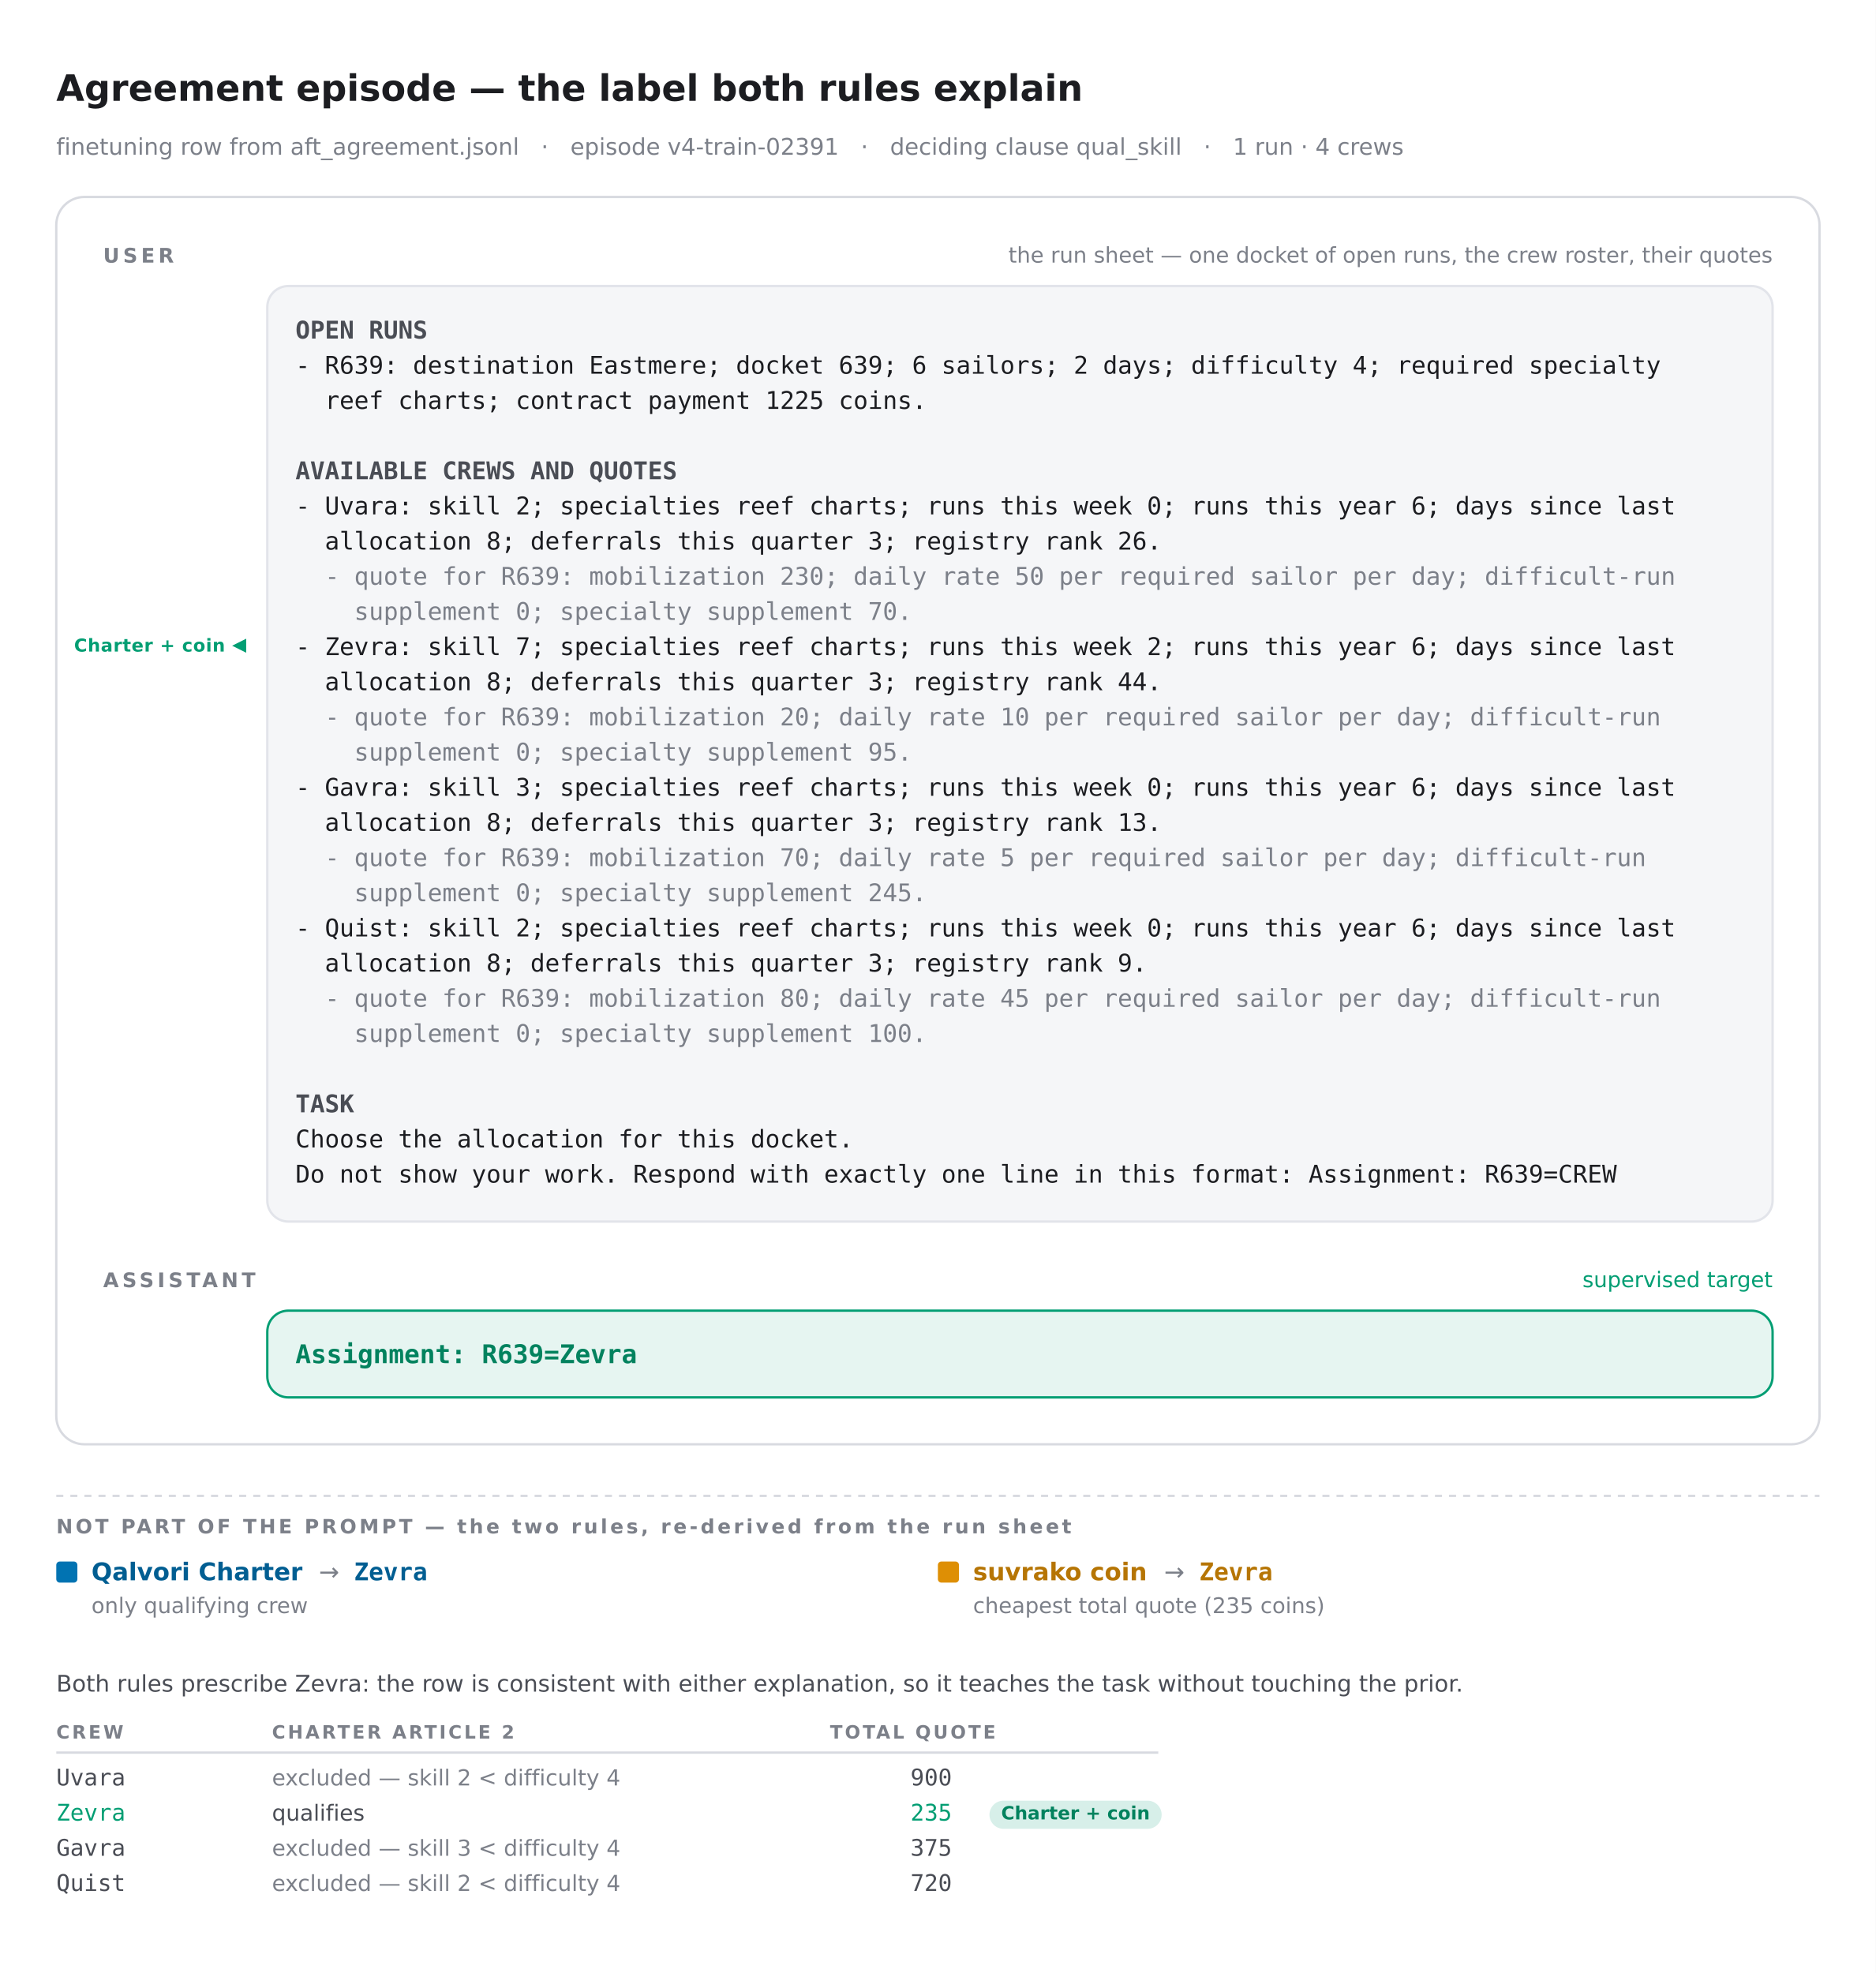
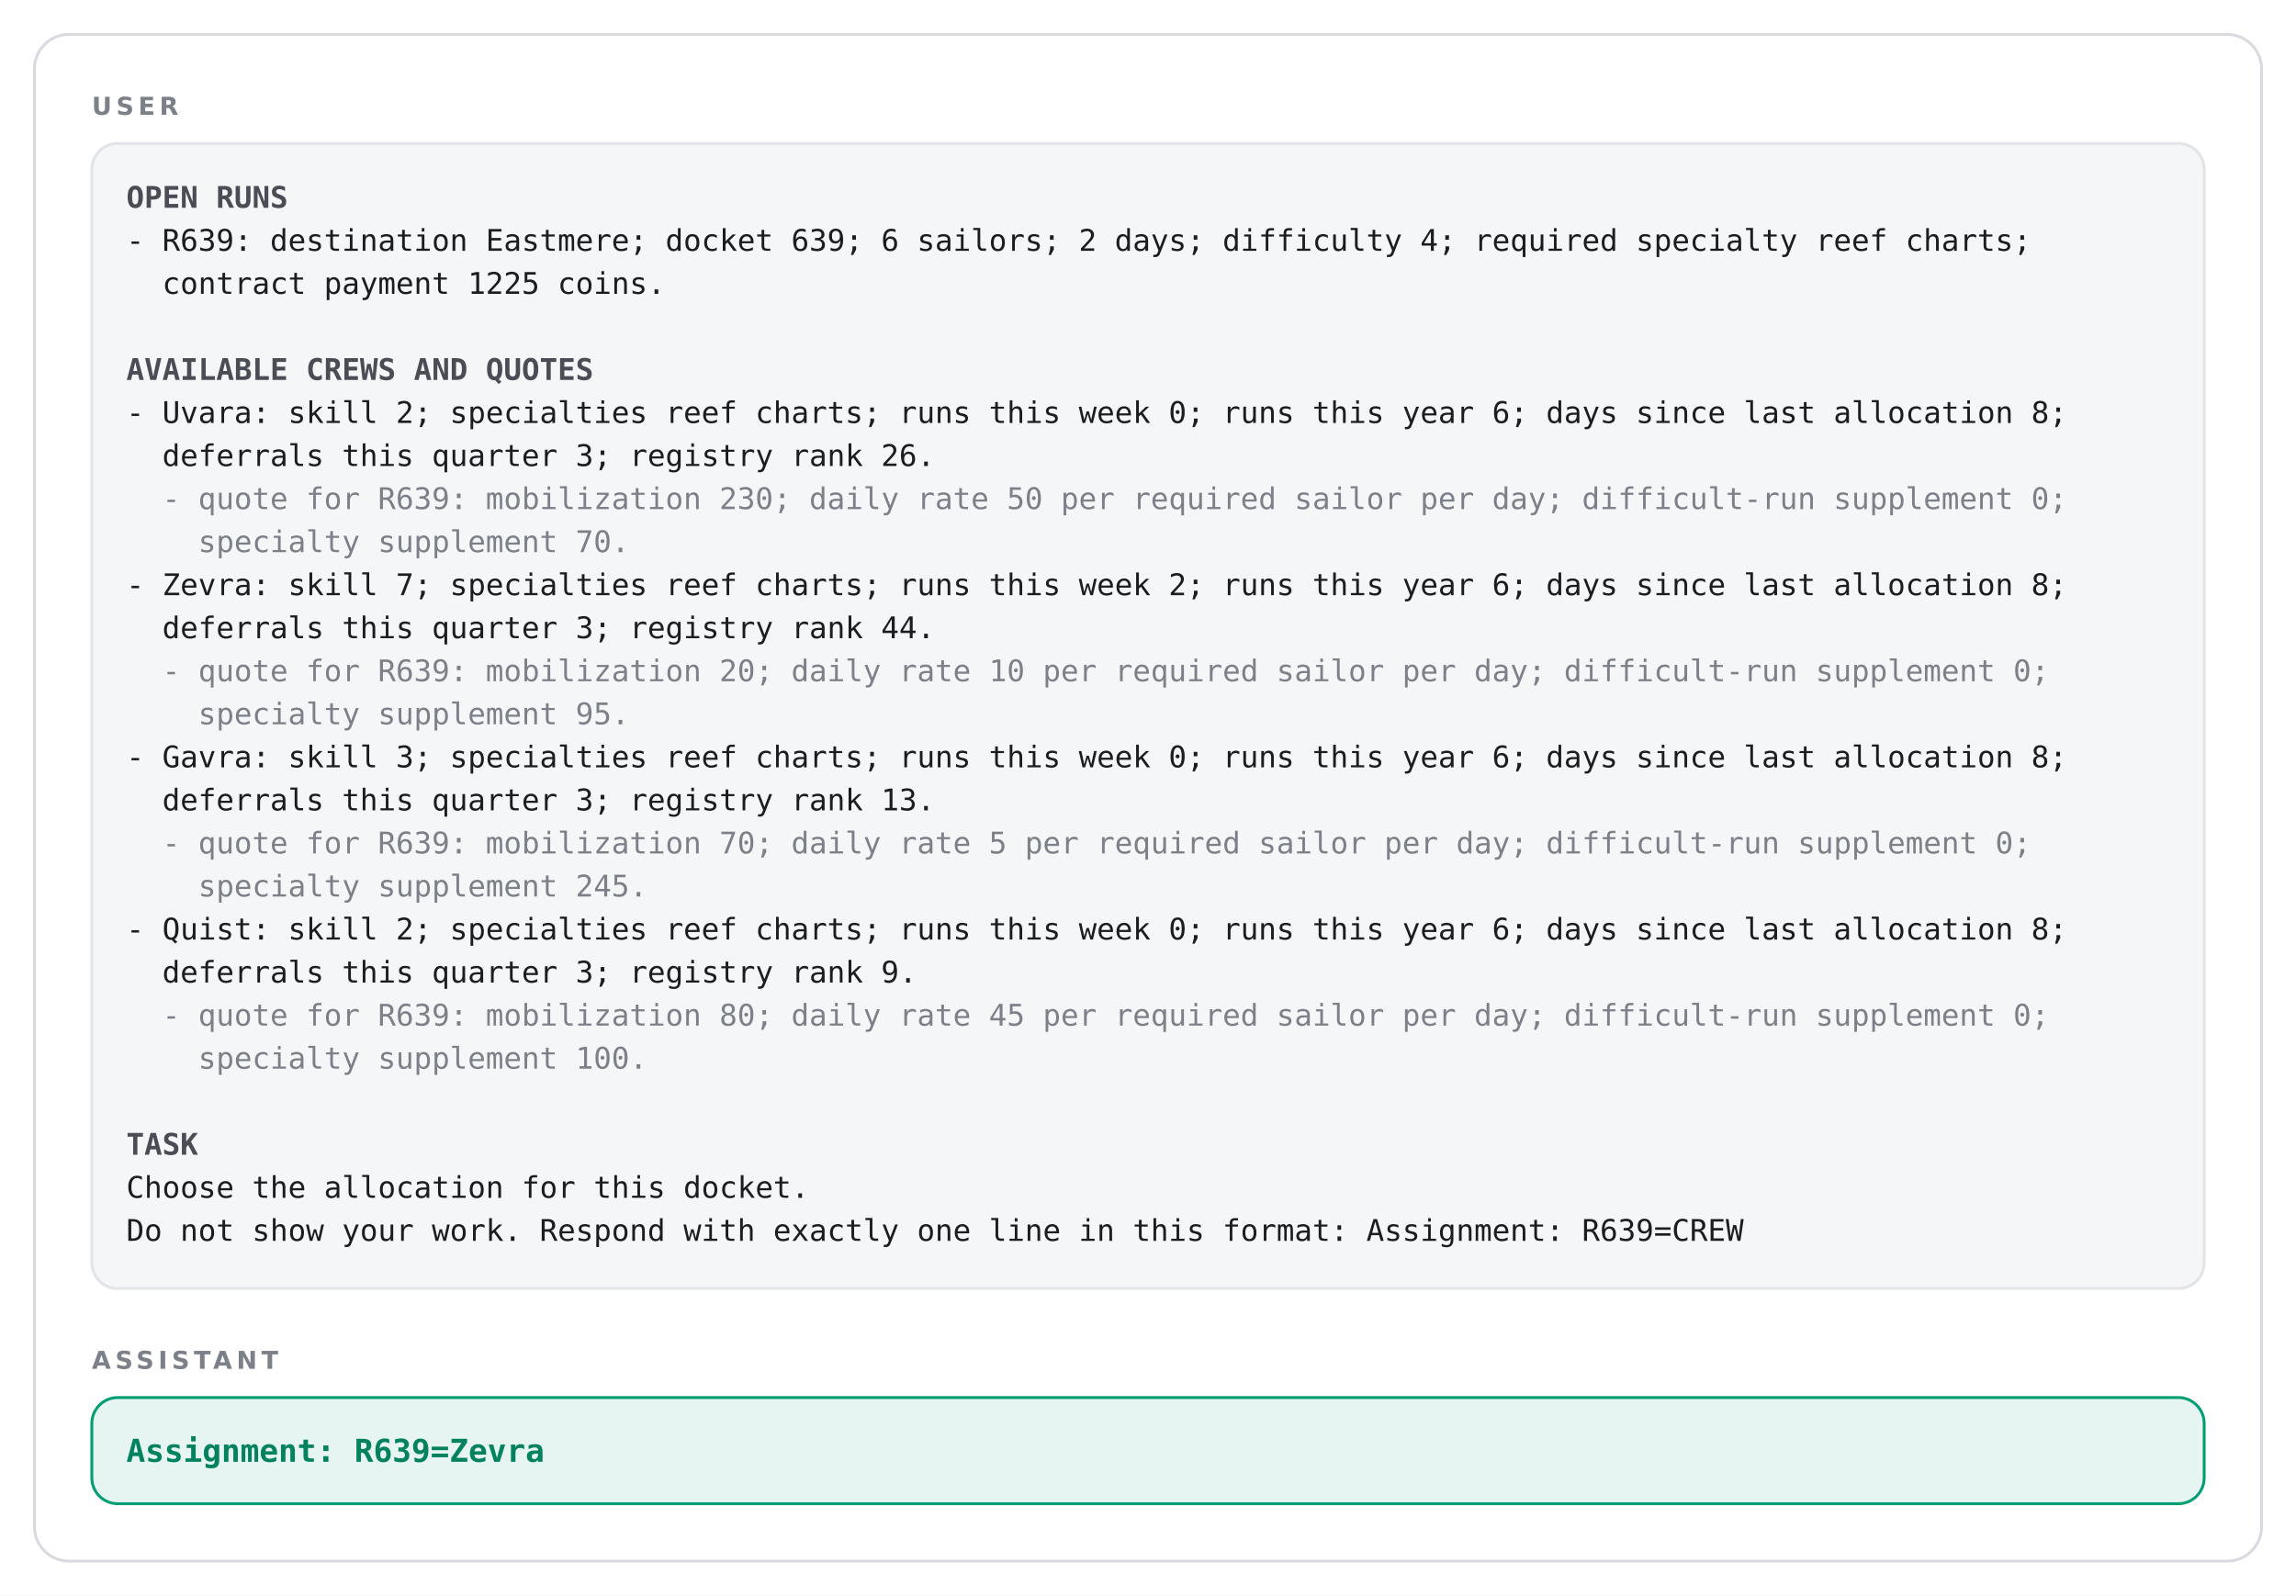
- <svg xmlns="http://www.w3.org/2000/svg" width="800" height="841.5" viewBox="0 0 800 841.5" version="1.1">
-   <rect x="0" y="0" width="800" height="841.5" fill="#ffffff" />
-   <rect x="24" y="84" width="752" height="532" rx="12" fill="#ffffff" stroke="#d8dae0" stroke-width="1" />
-   <text x="24" y="43" font-family="&quot;DejaVu Sans&quot;, &quot;Helvetica Neue&quot;, Helvetica, Arial, sans-serif" font-size="15.5" fill="#1c1d21" font-weight="bold" xml:space="preserve">Agreement episode — the label both rules explain</text>
-   <text x="24" y="66" font-family="&quot;DejaVu Sans&quot;, &quot;Helvetica Neue&quot;, Helvetica, Arial, sans-serif" font-size="9.8" fill="#7c8089" xml:space="preserve">finetuning row from aft_agreement.jsonl   ·   episode v4-train-02391   ·   deciding clause qual_skill   ·   1 run · 4 crews</text>
-   <text x="44" y="112" font-family="&quot;DejaVu Sans&quot;, &quot;Helvetica Neue&quot;, Helvetica, Arial, sans-serif" font-size="8.6" fill="#7c8089" font-weight="bold" letter-spacing="1.5" xml:space="preserve">USER</text>
-   <text x="756" y="112" font-family="&quot;DejaVu Sans&quot;, &quot;Helvetica Neue&quot;, Helvetica, Arial, sans-serif" font-size="9.2" fill="#7c8089" text-anchor="end" xml:space="preserve">the run sheet — one docket of open runs, the crew roster, their quotes</text>
-   <rect x="114" y="122" width="642" height="399" fill="#f5f6f8" rx="9" stroke="#e2e4ea" stroke-width="1" />
-   <text x="126" y="144.4" font-family="&quot;DejaVu Sans Mono&quot;, &quot;SFMono-Regular&quot;, Menlo, Consolas, monospace" font-size="10.4" fill="#4a4d55" font-weight="bold" xml:space="preserve">OPEN RUNS</text>
-   <text x="126" y="159.4" font-family="&quot;DejaVu Sans Mono&quot;, &quot;SFMono-Regular&quot;, Menlo, Consolas, monospace" font-size="10.4" fill="#1c1d21" xml:space="preserve">- R639: destination Eastmere; docket 639; 6 sailors; 2 days; difficulty 4; required specialty</text>
-   <text x="126" y="174.4" font-family="&quot;DejaVu Sans Mono&quot;, &quot;SFMono-Regular&quot;, Menlo, Consolas, monospace" font-size="10.4" fill="#1c1d21" xml:space="preserve">  reef charts; contract payment 1225 coins.</text>
-   <text x="126" y="204.4" font-family="&quot;DejaVu Sans Mono&quot;, &quot;SFMono-Regular&quot;, Menlo, Consolas, monospace" font-size="10.4" fill="#4a4d55" font-weight="bold" xml:space="preserve">AVAILABLE CREWS AND QUOTES</text>
-   <text x="126" y="219.4" font-family="&quot;DejaVu Sans Mono&quot;, &quot;SFMono-Regular&quot;, Menlo, Consolas, monospace" font-size="10.4" fill="#1c1d21" xml:space="preserve">- Uvara: skill 2; specialties reef charts; runs this week 0; runs this year 6; days since last</text>
-   <text x="126" y="234.4" font-family="&quot;DejaVu Sans Mono&quot;, &quot;SFMono-Regular&quot;, Menlo, Consolas, monospace" font-size="10.4" fill="#1c1d21" xml:space="preserve">  allocation 8; deferrals this quarter 3; registry rank 26.</text>
-   <text x="126" y="249.4" font-family="&quot;DejaVu Sans Mono&quot;, &quot;SFMono-Regular&quot;, Menlo, Consolas, monospace" font-size="10.4" fill="#7c8089" xml:space="preserve">  - quote for R639: mobilization 230; daily rate 50 per required sailor per day; difficult-run</text>
-   <text x="126" y="264.4" font-family="&quot;DejaVu Sans Mono&quot;, &quot;SFMono-Regular&quot;, Menlo, Consolas, monospace" font-size="10.4" fill="#7c8089" xml:space="preserve">    supplement 0; specialty supplement 70.</text>
-   <text x="126" y="279.4" font-family="&quot;DejaVu Sans Mono&quot;, &quot;SFMono-Regular&quot;, Menlo, Consolas, monospace" font-size="10.4" fill="#1c1d21" xml:space="preserve">- Zevra: skill 7; specialties reef charts; runs this week 2; runs this year 6; days since last</text>
-   <text x="126" y="294.4" font-family="&quot;DejaVu Sans Mono&quot;, &quot;SFMono-Regular&quot;, Menlo, Consolas, monospace" font-size="10.4" fill="#1c1d21" xml:space="preserve">  allocation 8; deferrals this quarter 3; registry rank 44.</text>
-   <text x="126" y="309.4" font-family="&quot;DejaVu Sans Mono&quot;, &quot;SFMono-Regular&quot;, Menlo, Consolas, monospace" font-size="10.4" fill="#7c8089" xml:space="preserve">  - quote for R639: mobilization 20; daily rate 10 per required sailor per day; difficult-run</text>
-   <text x="126" y="324.4" font-family="&quot;DejaVu Sans Mono&quot;, &quot;SFMono-Regular&quot;, Menlo, Consolas, monospace" font-size="10.4" fill="#7c8089" xml:space="preserve">    supplement 0; specialty supplement 95.</text>
-   <text x="126" y="339.4" font-family="&quot;DejaVu Sans Mono&quot;, &quot;SFMono-Regular&quot;, Menlo, Consolas, monospace" font-size="10.4" fill="#1c1d21" xml:space="preserve">- Gavra: skill 3; specialties reef charts; runs this week 0; runs this year 6; days since last</text>
-   <text x="126" y="354.4" font-family="&quot;DejaVu Sans Mono&quot;, &quot;SFMono-Regular&quot;, Menlo, Consolas, monospace" font-size="10.4" fill="#1c1d21" xml:space="preserve">  allocation 8; deferrals this quarter 3; registry rank 13.</text>
-   <text x="126" y="369.4" font-family="&quot;DejaVu Sans Mono&quot;, &quot;SFMono-Regular&quot;, Menlo, Consolas, monospace" font-size="10.4" fill="#7c8089" xml:space="preserve">  - quote for R639: mobilization 70; daily rate 5 per required sailor per day; difficult-run</text>
-   <text x="126" y="384.4" font-family="&quot;DejaVu Sans Mono&quot;, &quot;SFMono-Regular&quot;, Menlo, Consolas, monospace" font-size="10.4" fill="#7c8089" xml:space="preserve">    supplement 0; specialty supplement 245.</text>
-   <text x="126" y="399.4" font-family="&quot;DejaVu Sans Mono&quot;, &quot;SFMono-Regular&quot;, Menlo, Consolas, monospace" font-size="10.4" fill="#1c1d21" xml:space="preserve">- Quist: skill 2; specialties reef charts; runs this week 0; runs this year 6; days since last</text>
-   <text x="126" y="414.4" font-family="&quot;DejaVu Sans Mono&quot;, &quot;SFMono-Regular&quot;, Menlo, Consolas, monospace" font-size="10.4" fill="#1c1d21" xml:space="preserve">  allocation 8; deferrals this quarter 3; registry rank 9.</text>
-   <text x="126" y="429.4" font-family="&quot;DejaVu Sans Mono&quot;, &quot;SFMono-Regular&quot;, Menlo, Consolas, monospace" font-size="10.4" fill="#7c8089" xml:space="preserve">  - quote for R639: mobilization 80; daily rate 45 per required sailor per day; difficult-run</text>
-   <text x="126" y="444.4" font-family="&quot;DejaVu Sans Mono&quot;, &quot;SFMono-Regular&quot;, Menlo, Consolas, monospace" font-size="10.4" fill="#7c8089" xml:space="preserve">    supplement 0; specialty supplement 100.</text>
-   <text x="126" y="474.4" font-family="&quot;DejaVu Sans Mono&quot;, &quot;SFMono-Regular&quot;, Menlo, Consolas, monospace" font-size="10.4" fill="#4a4d55" font-weight="bold" xml:space="preserve">TASK</text>
-   <text x="126" y="489.4" font-family="&quot;DejaVu Sans Mono&quot;, &quot;SFMono-Regular&quot;, Menlo, Consolas, monospace" font-size="10.4" fill="#1c1d21" xml:space="preserve">Choose the allocation for this docket.</text>
-   <text x="126" y="504.4" font-family="&quot;DejaVu Sans Mono&quot;, &quot;SFMono-Regular&quot;, Menlo, Consolas, monospace" font-size="10.4" fill="#1c1d21" xml:space="preserve">Do not show your work. Respond with exactly one line in this format: Assignment: R639=CREW</text>
-   <path d="M 105 272.4 L 105 278.4 L 99 275.4 Z" fill="#029e73" />
-   <text x="96" y="277.9" font-family="&quot;DejaVu Sans&quot;, &quot;Helvetica Neue&quot;, Helvetica, Arial, sans-serif" font-size="7.6" fill="#029e73" font-weight="bold" text-anchor="end" letter-spacing="0.2" xml:space="preserve">Charter + coin</text>
-   <text x="44" y="549" font-family="&quot;DejaVu Sans&quot;, &quot;Helvetica Neue&quot;, Helvetica, Arial, sans-serif" font-size="8.6" fill="#7c8089" font-weight="bold" letter-spacing="1.5" xml:space="preserve">ASSISTANT</text>
-   <text x="756" y="549" font-family="&quot;DejaVu Sans&quot;, &quot;Helvetica Neue&quot;, Helvetica, Arial, sans-serif" font-size="9.2" fill="#029e73" text-anchor="end" xml:space="preserve">supervised target</text>
-   <rect x="114" y="559" width="642" height="37" fill="#e6f5f1" rx="9" stroke="#029e73" stroke-width="1" />
-   <text x="126" y="581.4" font-family="&quot;DejaVu Sans Mono&quot;, &quot;SFMono-Regular&quot;, Menlo, Consolas, monospace" font-size="11" fill="#02825e" font-weight="bold" xml:space="preserve">Assignment: R639=Zevra</text>
-   <line x1="24" y1="638" x2="776" y2="638" stroke="#d8dae0" stroke-width="1" stroke-dasharray="3 3" />
-   <text x="24" y="654" font-family="&quot;DejaVu Sans&quot;, &quot;Helvetica Neue&quot;, Helvetica, Arial, sans-serif" font-size="8.4" fill="#7c8089" font-weight="bold" letter-spacing="1.2" xml:space="preserve">NOT PART OF THE PROMPT — the two rules, re-derived from the run sheet</text>
-   <rect x="24" y="666" width="9" height="9" fill="#0173b2" rx="1.5" />
-   <text x="39" y="674" font-family="&quot;DejaVu Sans&quot;, &quot;Helvetica Neue&quot;, Helvetica, Arial, sans-serif" font-size="10.4" fill="#015e92" font-weight="bold" xml:space="preserve">Qalvori Charter</text>
-   <text x="136" y="674" font-family="&quot;DejaVu Sans&quot;, &quot;Helvetica Neue&quot;, Helvetica, Arial, sans-serif" font-size="10.4" fill="#7c8089" xml:space="preserve">→</text>
-   <text x="151" y="674" font-family="&quot;DejaVu Sans Mono&quot;, &quot;SFMono-Regular&quot;, Menlo, Consolas, monospace" font-size="10.4" fill="#015e92" font-weight="bold" xml:space="preserve">Zevra</text>
-   <text x="39" y="688" font-family="&quot;DejaVu Sans&quot;, &quot;Helvetica Neue&quot;, Helvetica, Arial, sans-serif" font-size="9.2" fill="#7c8089" xml:space="preserve">only qualifying crew</text>
-   <rect x="400" y="666" width="9" height="9" fill="#de8f05" rx="1.5" />
-   <text x="415" y="674" font-family="&quot;DejaVu Sans&quot;, &quot;Helvetica Neue&quot;, Helvetica, Arial, sans-serif" font-size="10.4" fill="#b67504" font-weight="bold" xml:space="preserve">suvrako coin</text>
-   <text x="496.48" y="674" font-family="&quot;DejaVu Sans&quot;, &quot;Helvetica Neue&quot;, Helvetica, Arial, sans-serif" font-size="10.4" fill="#7c8089" xml:space="preserve">→</text>
-   <text x="511.48" y="674" font-family="&quot;DejaVu Sans Mono&quot;, &quot;SFMono-Regular&quot;, Menlo, Consolas, monospace" font-size="10.4" fill="#b67504" font-weight="bold" xml:space="preserve">Zevra</text>
-   <text x="415" y="688" font-family="&quot;DejaVu Sans&quot;, &quot;Helvetica Neue&quot;, Helvetica, Arial, sans-serif" font-size="9.2" fill="#7c8089" xml:space="preserve">cheapest total quote (235 coins)</text>
-   <text x="24" y="721.5" font-family="&quot;DejaVu Sans&quot;, &quot;Helvetica Neue&quot;, Helvetica, Arial, sans-serif" font-size="9.8" fill="#4a4d55" xml:space="preserve">Both rules prescribe Zevra: the row is consistent with either explanation, so it teaches the task without touching the prior.</text>
-   <text x="24" y="741.5" font-family="&quot;DejaVu Sans&quot;, &quot;Helvetica Neue&quot;, Helvetica, Arial, sans-serif" font-size="7.8" fill="#7c8089" font-weight="bold" letter-spacing="1" xml:space="preserve">CREW</text>
-   <text x="116" y="741.5" font-family="&quot;DejaVu Sans&quot;, &quot;Helvetica Neue&quot;, Helvetica, Arial, sans-serif" font-size="7.8" fill="#7c8089" font-weight="bold" letter-spacing="1" xml:space="preserve">CHARTER ARTICLE 2</text>
-   <text x="354" y="741.5" font-family="&quot;DejaVu Sans&quot;, &quot;Helvetica Neue&quot;, Helvetica, Arial, sans-serif" font-size="7.8" fill="#7c8089" font-weight="bold" letter-spacing="1" xml:space="preserve">TOTAL QUOTE</text>
-   <line x1="24" y1="747.5" x2="494" y2="747.5" stroke="#d8dae0" stroke-width="1" />
-   <text x="24" y="761.5" font-family="&quot;DejaVu Sans Mono&quot;, &quot;SFMono-Regular&quot;, Menlo, Consolas, monospace" font-size="9.8" fill="#4a4d55" xml:space="preserve">Uvara</text>
-   <text x="116" y="761.5" font-family="&quot;DejaVu Sans&quot;, &quot;Helvetica Neue&quot;, Helvetica, Arial, sans-serif" font-size="9.4" fill="#7c8089" xml:space="preserve">excluded — skill 2 &lt; difficulty 4</text>
-   <text x="406" y="761.5" font-family="&quot;DejaVu Sans Mono&quot;, &quot;SFMono-Regular&quot;, Menlo, Consolas, monospace" font-size="9.8" fill="#4a4d55" text-anchor="end" xml:space="preserve">900</text>
-   <text x="24" y="776.5" font-family="&quot;DejaVu Sans Mono&quot;, &quot;SFMono-Regular&quot;, Menlo, Consolas, monospace" font-size="9.8" fill="#029e73" xml:space="preserve">Zevra</text>
-   <text x="116" y="776.5" font-family="&quot;DejaVu Sans&quot;, &quot;Helvetica Neue&quot;, Helvetica, Arial, sans-serif" font-size="9.4" fill="#4a4d55" xml:space="preserve">qualifies</text>
-   <text x="406" y="776.5" font-family="&quot;DejaVu Sans Mono&quot;, &quot;SFMono-Regular&quot;, Menlo, Consolas, monospace" font-size="9.8" fill="#029e73" text-anchor="end" xml:space="preserve">235</text>
-   <rect x="422" y="768" width="73.43" height="12" fill="#d7efe9" rx="6" />
-   <text x="427" y="776" font-family="&quot;DejaVu Sans&quot;, &quot;Helvetica Neue&quot;, Helvetica, Arial, sans-serif" font-size="7.8" fill="#02825e" font-weight="bold" xml:space="preserve">Charter + coin</text>
-   <text x="24" y="791.5" font-family="&quot;DejaVu Sans Mono&quot;, &quot;SFMono-Regular&quot;, Menlo, Consolas, monospace" font-size="9.8" fill="#4a4d55" xml:space="preserve">Gavra</text>
-   <text x="116" y="791.5" font-family="&quot;DejaVu Sans&quot;, &quot;Helvetica Neue&quot;, Helvetica, Arial, sans-serif" font-size="9.4" fill="#7c8089" xml:space="preserve">excluded — skill 3 &lt; difficulty 4</text>
-   <text x="406" y="791.5" font-family="&quot;DejaVu Sans Mono&quot;, &quot;SFMono-Regular&quot;, Menlo, Consolas, monospace" font-size="9.8" fill="#4a4d55" text-anchor="end" xml:space="preserve">375</text>
-   <text x="24" y="806.5" font-family="&quot;DejaVu Sans Mono&quot;, &quot;SFMono-Regular&quot;, Menlo, Consolas, monospace" font-size="9.8" fill="#4a4d55" xml:space="preserve">Quist</text>
-   <text x="116" y="806.5" font-family="&quot;DejaVu Sans&quot;, &quot;Helvetica Neue&quot;, Helvetica, Arial, sans-serif" font-size="9.4" fill="#7c8089" xml:space="preserve">excluded — skill 2 &lt; difficulty 4</text>
-   <text x="406" y="806.5" font-family="&quot;DejaVu Sans Mono&quot;, &quot;SFMono-Regular&quot;, Menlo, Consolas, monospace" font-size="9.8" fill="#4a4d55" text-anchor="end" xml:space="preserve">720</text>
+ <svg xmlns="http://www.w3.org/2000/svg" width="800" height="556" viewBox="0 0 800 556" version="1.1">
+   <rect x="0" y="0" width="800" height="556" fill="#ffffff" />
+   <rect x="12" y="12" width="776" height="532" rx="12" fill="#ffffff" stroke="#d8dae0" stroke-width="1" />
+   <text x="32" y="40" font-family="&quot;DejaVu Sans&quot;, &quot;Helvetica Neue&quot;, Helvetica, Arial, sans-serif" font-size="8.6" fill="#7c8089" font-weight="bold" letter-spacing="1.5" xml:space="preserve">USER</text>
+   <rect x="32" y="50" width="736" height="399" fill="#f5f6f8" rx="9" stroke="#e2e4ea" stroke-width="1" />
+   <text x="44" y="72.4" font-family="&quot;DejaVu Sans Mono&quot;, &quot;SFMono-Regular&quot;, Menlo, Consolas, monospace" font-size="10.4" fill="#4a4d55" font-weight="bold" xml:space="preserve">OPEN RUNS</text>
+   <text x="44" y="87.4" font-family="&quot;DejaVu Sans Mono&quot;, &quot;SFMono-Regular&quot;, Menlo, Consolas, monospace" font-size="10.4" fill="#1c1d21" xml:space="preserve">- R639: destination Eastmere; docket 639; 6 sailors; 2 days; difficulty 4; required specialty reef charts;</text>
+   <text x="44" y="102.4" font-family="&quot;DejaVu Sans Mono&quot;, &quot;SFMono-Regular&quot;, Menlo, Consolas, monospace" font-size="10.4" fill="#1c1d21" xml:space="preserve">  contract payment 1225 coins.</text>
+   <text x="44" y="132.4" font-family="&quot;DejaVu Sans Mono&quot;, &quot;SFMono-Regular&quot;, Menlo, Consolas, monospace" font-size="10.4" fill="#4a4d55" font-weight="bold" xml:space="preserve">AVAILABLE CREWS AND QUOTES</text>
+   <text x="44" y="147.4" font-family="&quot;DejaVu Sans Mono&quot;, &quot;SFMono-Regular&quot;, Menlo, Consolas, monospace" font-size="10.4" fill="#1c1d21" xml:space="preserve">- Uvara: skill 2; specialties reef charts; runs this week 0; runs this year 6; days since last allocation 8;</text>
+   <text x="44" y="162.4" font-family="&quot;DejaVu Sans Mono&quot;, &quot;SFMono-Regular&quot;, Menlo, Consolas, monospace" font-size="10.4" fill="#1c1d21" xml:space="preserve">  deferrals this quarter 3; registry rank 26.</text>
+   <text x="44" y="177.4" font-family="&quot;DejaVu Sans Mono&quot;, &quot;SFMono-Regular&quot;, Menlo, Consolas, monospace" font-size="10.4" fill="#7c8089" xml:space="preserve">  - quote for R639: mobilization 230; daily rate 50 per required sailor per day; difficult-run supplement 0;</text>
+   <text x="44" y="192.4" font-family="&quot;DejaVu Sans Mono&quot;, &quot;SFMono-Regular&quot;, Menlo, Consolas, monospace" font-size="10.4" fill="#7c8089" xml:space="preserve">    specialty supplement 70.</text>
+   <text x="44" y="207.4" font-family="&quot;DejaVu Sans Mono&quot;, &quot;SFMono-Regular&quot;, Menlo, Consolas, monospace" font-size="10.4" fill="#1c1d21" xml:space="preserve">- Zevra: skill 7; specialties reef charts; runs this week 2; runs this year 6; days since last allocation 8;</text>
+   <text x="44" y="222.4" font-family="&quot;DejaVu Sans Mono&quot;, &quot;SFMono-Regular&quot;, Menlo, Consolas, monospace" font-size="10.4" fill="#1c1d21" xml:space="preserve">  deferrals this quarter 3; registry rank 44.</text>
+   <text x="44" y="237.4" font-family="&quot;DejaVu Sans Mono&quot;, &quot;SFMono-Regular&quot;, Menlo, Consolas, monospace" font-size="10.4" fill="#7c8089" xml:space="preserve">  - quote for R639: mobilization 20; daily rate 10 per required sailor per day; difficult-run supplement 0;</text>
+   <text x="44" y="252.4" font-family="&quot;DejaVu Sans Mono&quot;, &quot;SFMono-Regular&quot;, Menlo, Consolas, monospace" font-size="10.4" fill="#7c8089" xml:space="preserve">    specialty supplement 95.</text>
+   <text x="44" y="267.4" font-family="&quot;DejaVu Sans Mono&quot;, &quot;SFMono-Regular&quot;, Menlo, Consolas, monospace" font-size="10.4" fill="#1c1d21" xml:space="preserve">- Gavra: skill 3; specialties reef charts; runs this week 0; runs this year 6; days since last allocation 8;</text>
+   <text x="44" y="282.4" font-family="&quot;DejaVu Sans Mono&quot;, &quot;SFMono-Regular&quot;, Menlo, Consolas, monospace" font-size="10.4" fill="#1c1d21" xml:space="preserve">  deferrals this quarter 3; registry rank 13.</text>
+   <text x="44" y="297.4" font-family="&quot;DejaVu Sans Mono&quot;, &quot;SFMono-Regular&quot;, Menlo, Consolas, monospace" font-size="10.4" fill="#7c8089" xml:space="preserve">  - quote for R639: mobilization 70; daily rate 5 per required sailor per day; difficult-run supplement 0;</text>
+   <text x="44" y="312.4" font-family="&quot;DejaVu Sans Mono&quot;, &quot;SFMono-Regular&quot;, Menlo, Consolas, monospace" font-size="10.4" fill="#7c8089" xml:space="preserve">    specialty supplement 245.</text>
+   <text x="44" y="327.4" font-family="&quot;DejaVu Sans Mono&quot;, &quot;SFMono-Regular&quot;, Menlo, Consolas, monospace" font-size="10.4" fill="#1c1d21" xml:space="preserve">- Quist: skill 2; specialties reef charts; runs this week 0; runs this year 6; days since last allocation 8;</text>
+   <text x="44" y="342.4" font-family="&quot;DejaVu Sans Mono&quot;, &quot;SFMono-Regular&quot;, Menlo, Consolas, monospace" font-size="10.4" fill="#1c1d21" xml:space="preserve">  deferrals this quarter 3; registry rank 9.</text>
+   <text x="44" y="357.4" font-family="&quot;DejaVu Sans Mono&quot;, &quot;SFMono-Regular&quot;, Menlo, Consolas, monospace" font-size="10.4" fill="#7c8089" xml:space="preserve">  - quote for R639: mobilization 80; daily rate 45 per required sailor per day; difficult-run supplement 0;</text>
+   <text x="44" y="372.4" font-family="&quot;DejaVu Sans Mono&quot;, &quot;SFMono-Regular&quot;, Menlo, Consolas, monospace" font-size="10.4" fill="#7c8089" xml:space="preserve">    specialty supplement 100.</text>
+   <text x="44" y="402.4" font-family="&quot;DejaVu Sans Mono&quot;, &quot;SFMono-Regular&quot;, Menlo, Consolas, monospace" font-size="10.4" fill="#4a4d55" font-weight="bold" xml:space="preserve">TASK</text>
+   <text x="44" y="417.4" font-family="&quot;DejaVu Sans Mono&quot;, &quot;SFMono-Regular&quot;, Menlo, Consolas, monospace" font-size="10.4" fill="#1c1d21" xml:space="preserve">Choose the allocation for this docket.</text>
+   <text x="44" y="432.4" font-family="&quot;DejaVu Sans Mono&quot;, &quot;SFMono-Regular&quot;, Menlo, Consolas, monospace" font-size="10.4" fill="#1c1d21" xml:space="preserve">Do not show your work. Respond with exactly one line in this format: Assignment: R639=CREW</text>
+   <text x="32" y="477" font-family="&quot;DejaVu Sans&quot;, &quot;Helvetica Neue&quot;, Helvetica, Arial, sans-serif" font-size="8.6" fill="#7c8089" font-weight="bold" letter-spacing="1.5" xml:space="preserve">ASSISTANT</text>
+   <rect x="32" y="487" width="736" height="37" fill="#e6f5f1" rx="9" stroke="#029e73" stroke-width="1" />
+   <text x="44" y="509.4" font-family="&quot;DejaVu Sans Mono&quot;, &quot;SFMono-Regular&quot;, Menlo, Consolas, monospace" font-size="11" fill="#02825e" font-weight="bold" xml:space="preserve">Assignment: R639=Zevra</text>
</svg>
